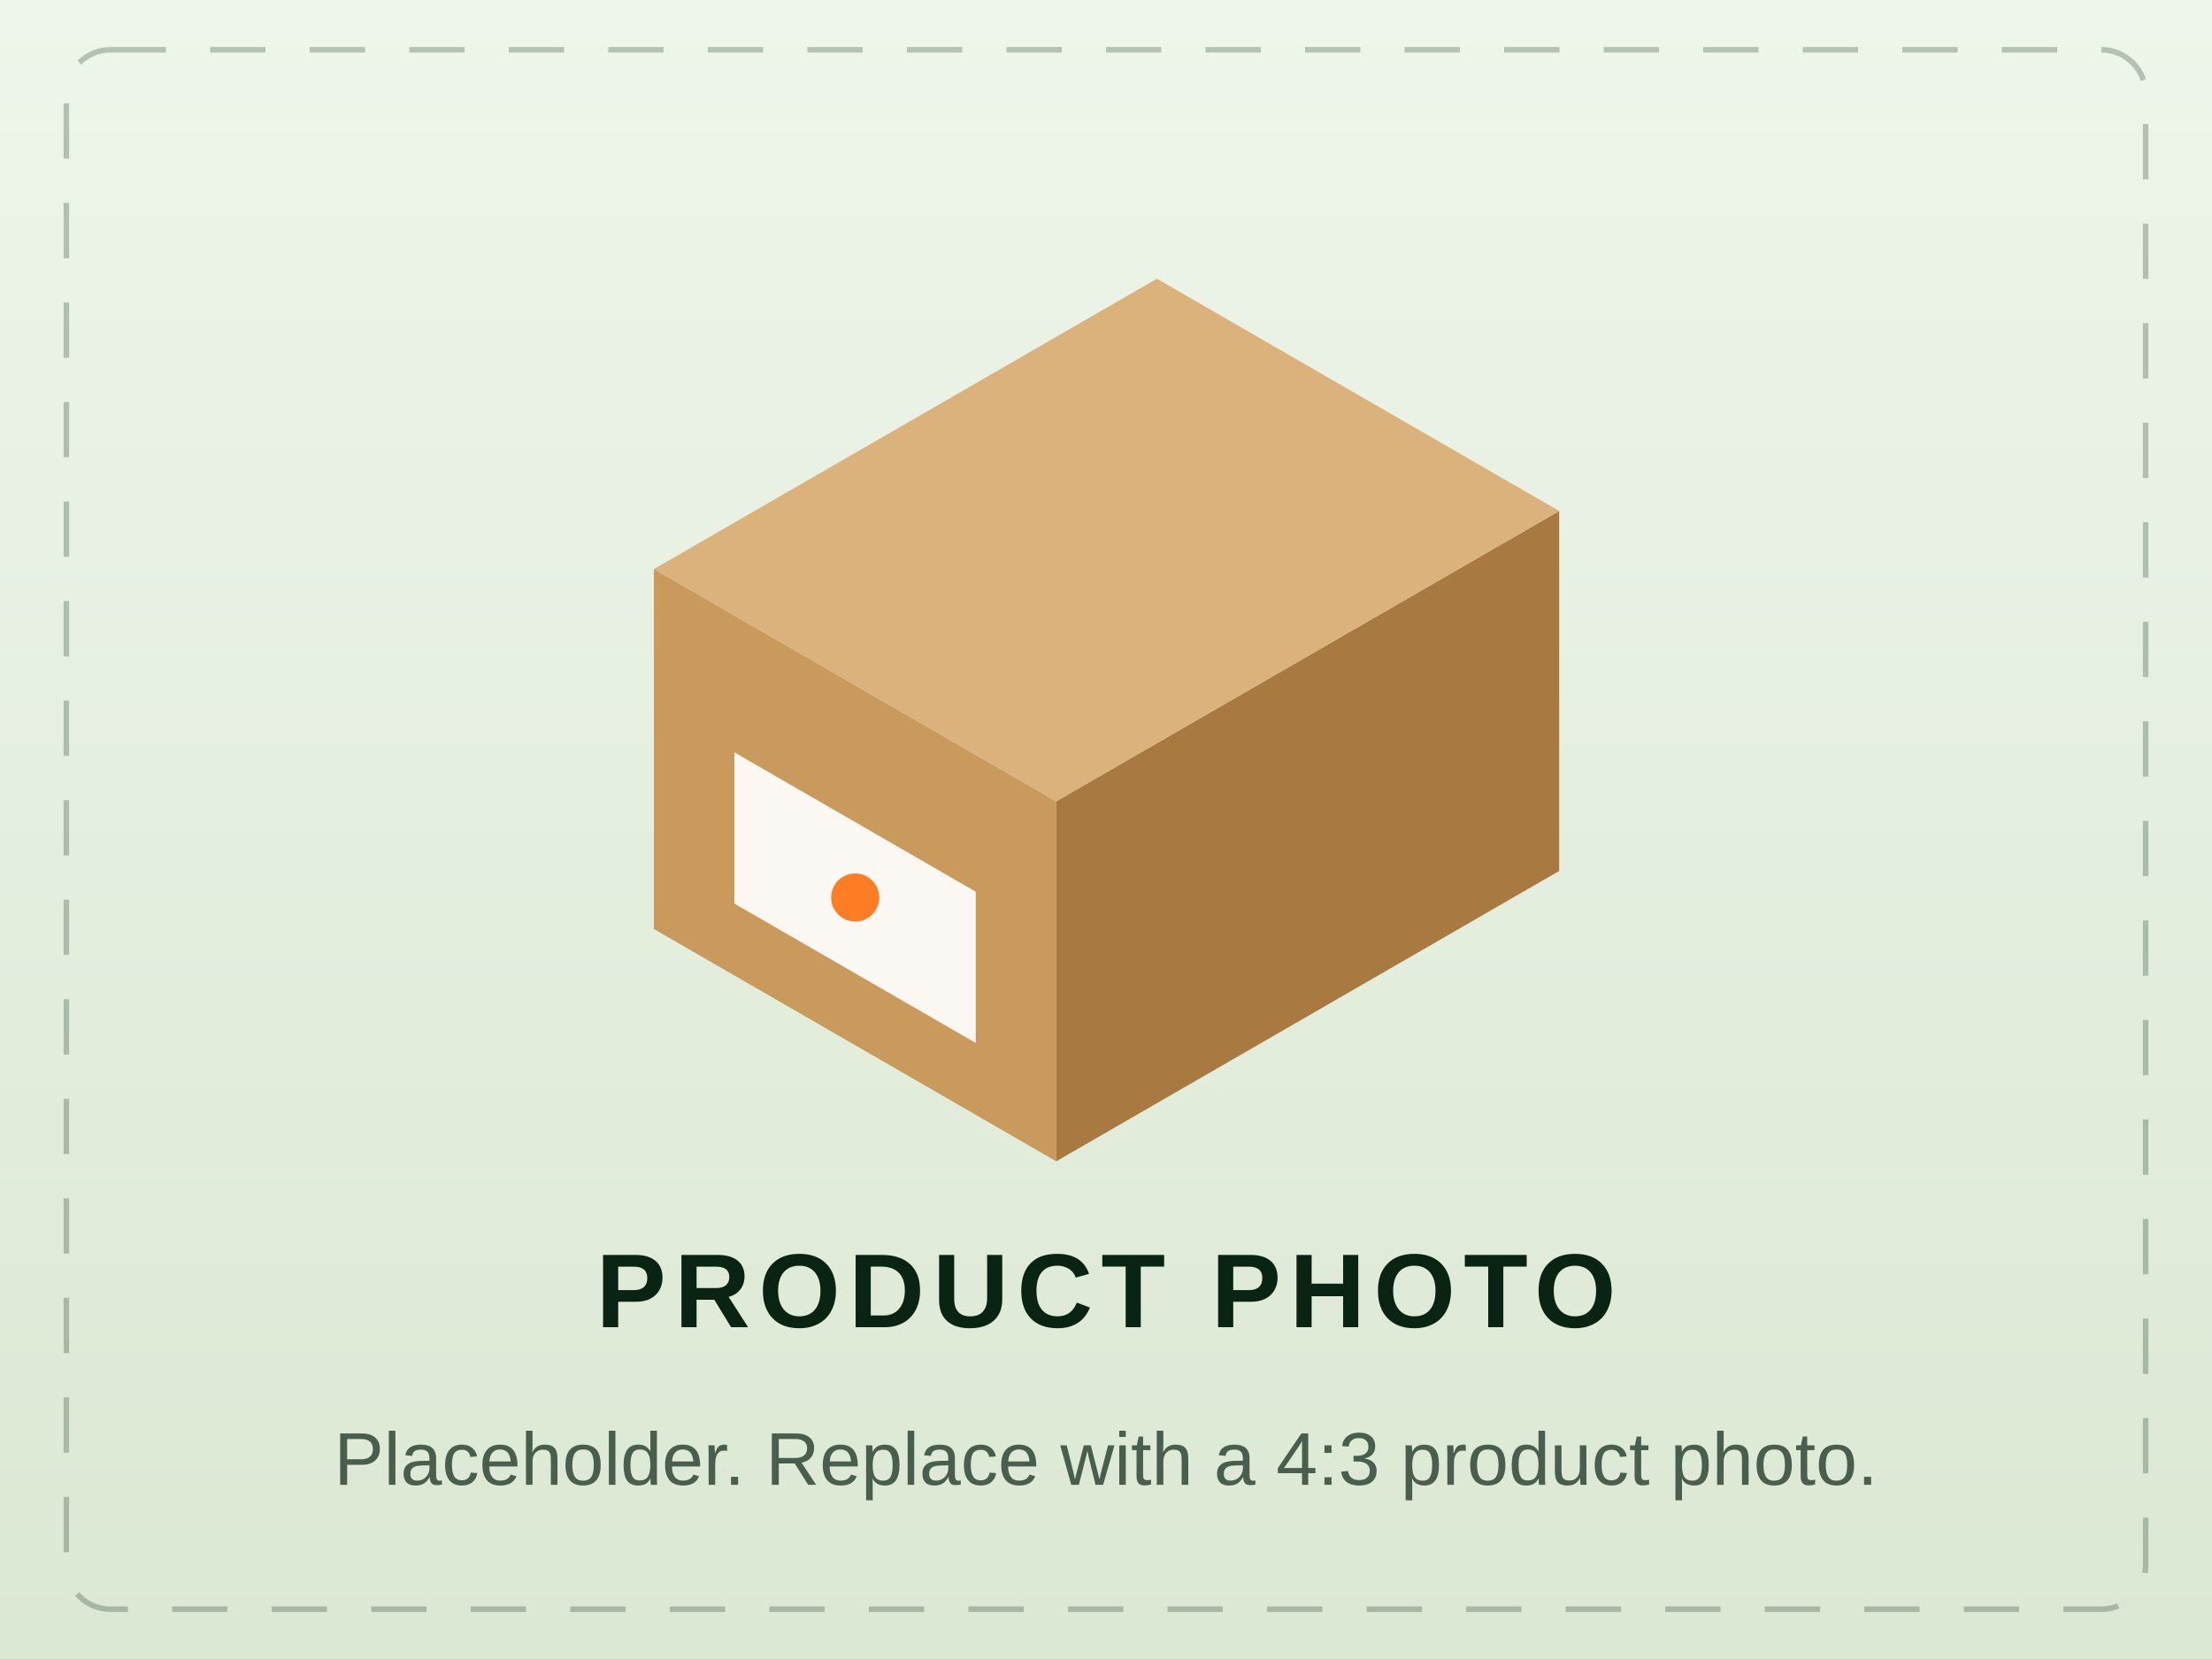
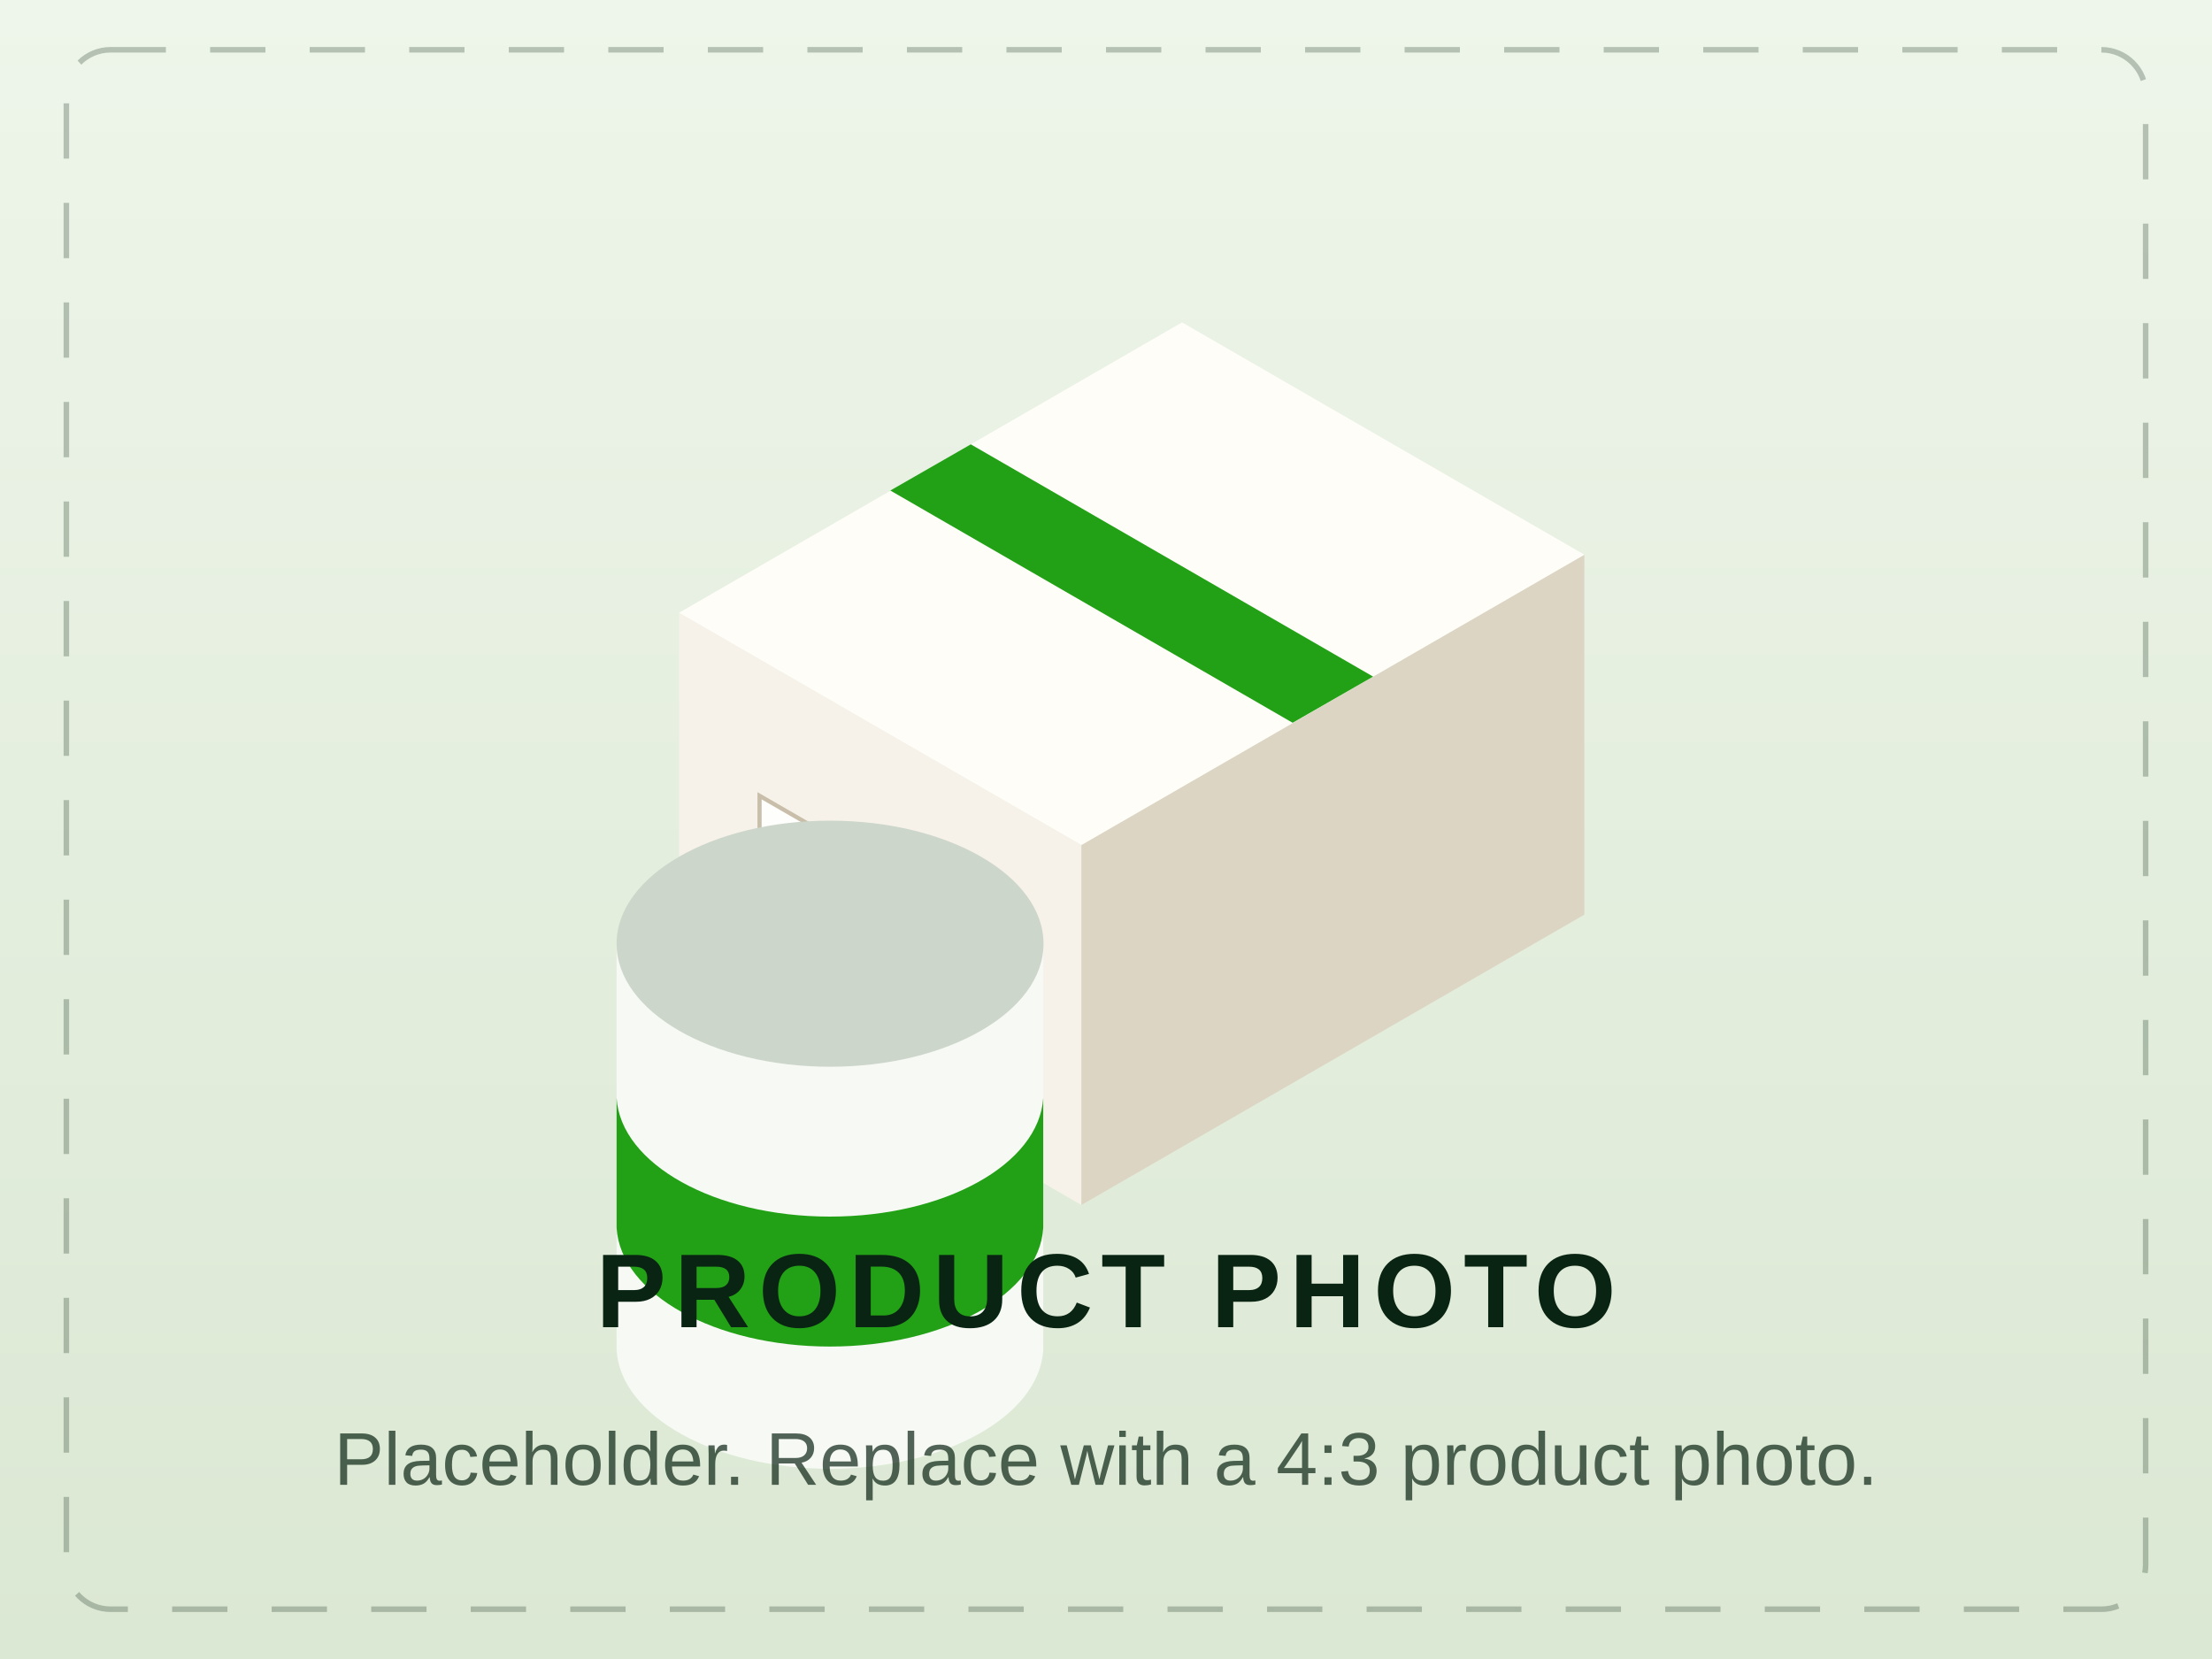
<svg xmlns="http://www.w3.org/2000/svg" viewBox="0 0 800 600" role="img" aria-label="PRODUCT PHOTO">
  <defs>
    <linearGradient id="bg" x1="0" y1="0" x2="0" y2="1">
      <stop offset="0" stop-color="#eef5ea" />
      <stop offset="1" stop-color="#dbe8d3" />
    </linearGradient>
  </defs>
  <rect width="800" height="600" fill="url(#bg)" />
  <rect x="24" y="18" width="752" height="564" fill="none" stroke="#0a2413" stroke-opacity="0.25" stroke-width="2" stroke-dasharray="20 16" rx="16" />
-   <polygon points="382,420 236.5,336 236.5,205.8 382,289.8" fill="#c99a5c" />
-   <polygon points="382,420 563.9,315 563.9,184.8 382,289.8" fill="#a87a42" />
-   <polygon points="382,289.8 563.9,184.8 418.4,100.8 236.5,205.8" fill="#dcb27c" />
-   <polygon points="352.9,322.5 265.6,272.1 265.6,326.8 352.9,377.2" fill="#ffffff" opacity="0.92" />
-   <circle cx="309.3" cy="324.6" r="8.7" fill="#fe6700" opacity="0.85" />
+   <polygon points="391.1,435.8 245.6,351.8 245.6,221.6 391.1,305.6" fill="#f6f2ea" />
+   <polygon points="391.1,435.8 573,330.8 573,200.6 391.1,305.6" fill="#ddd5c4" />
+   <polygon points="391.1,305.6 573,200.6 427.5,116.6 245.6,221.6" fill="#fffdf8" />
+   <polygon points="467.5,261.4 496.6,244.7 351.1,160.7 322,177.4" fill="#22a116" />
+   <polygon points="362,338.2 274.7,287.8 274.7,342.5 362,392.9" fill="#ffffff" opacity="0.92" />
+   <polygon points="362,338.2 274.7,287.8 274.7,342.5 362,392.9" fill="none" stroke="#c8bea9" stroke-width="1.5" />
+   <path d="M 223 488.3 L 223 341.3 A 77.2 44.5 0 0 0 377.3 341.3 L 377.3 488.3 A 77.2 44.5 0 0 1 223 488.3 Z" fill="#f7f9f4" />
+   <path d="M 223 444.1 L 223 397.1 A 77.2 44.5 0 0 0 377.3 397.1 L 377.3 444.1 A 77.2 44.5 0 0 1 223 444.1 Z" fill="#22a116" />
+   <ellipse cx="300.2" cy="341.3" rx="77.2" ry="44.5" fill="#cdd6ca" />
  <text x="400" y="480" text-anchor="middle" font-family="Arial, Helvetica, sans-serif" font-weight="700" font-size="38" letter-spacing="3" fill="#0a2413">PRODUCT PHOTO</text>
  <text x="400" y="537" text-anchor="middle" font-family="Arial, Helvetica, sans-serif" font-size="27" fill="#0a2413" fill-opacity="0.7">Placeholder. Replace with a 4:3 product photo.</text>
</svg>
